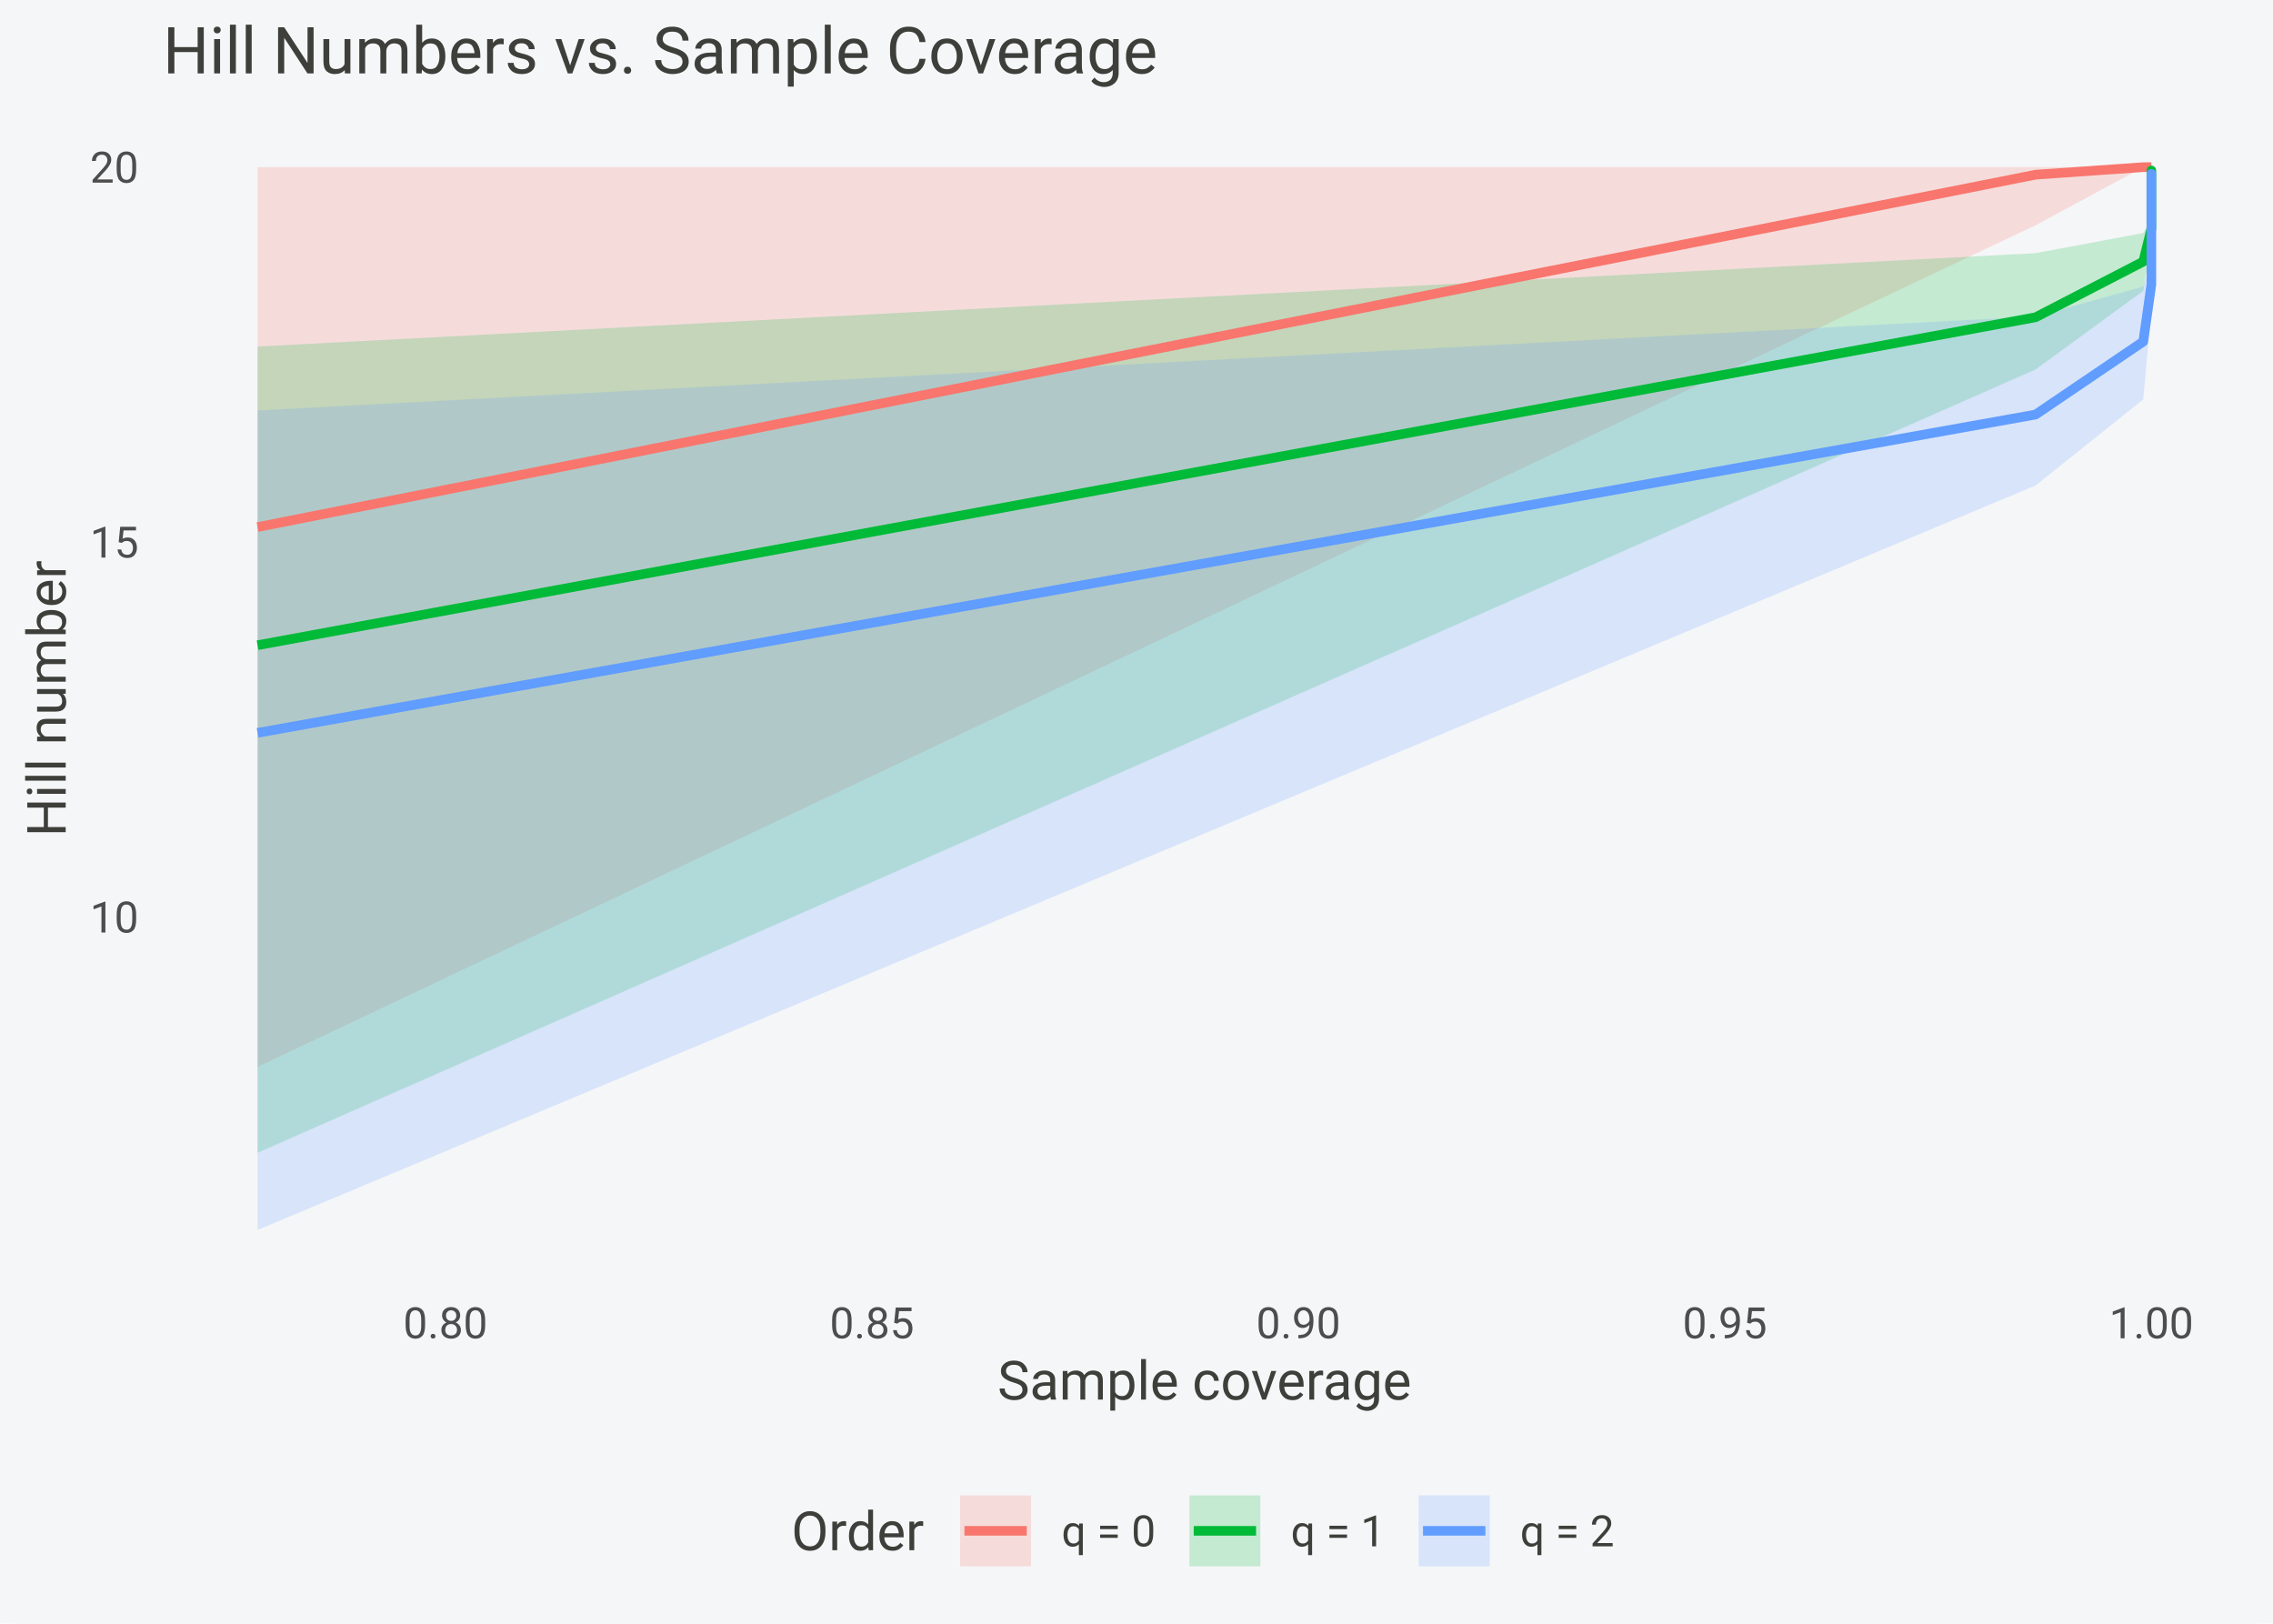
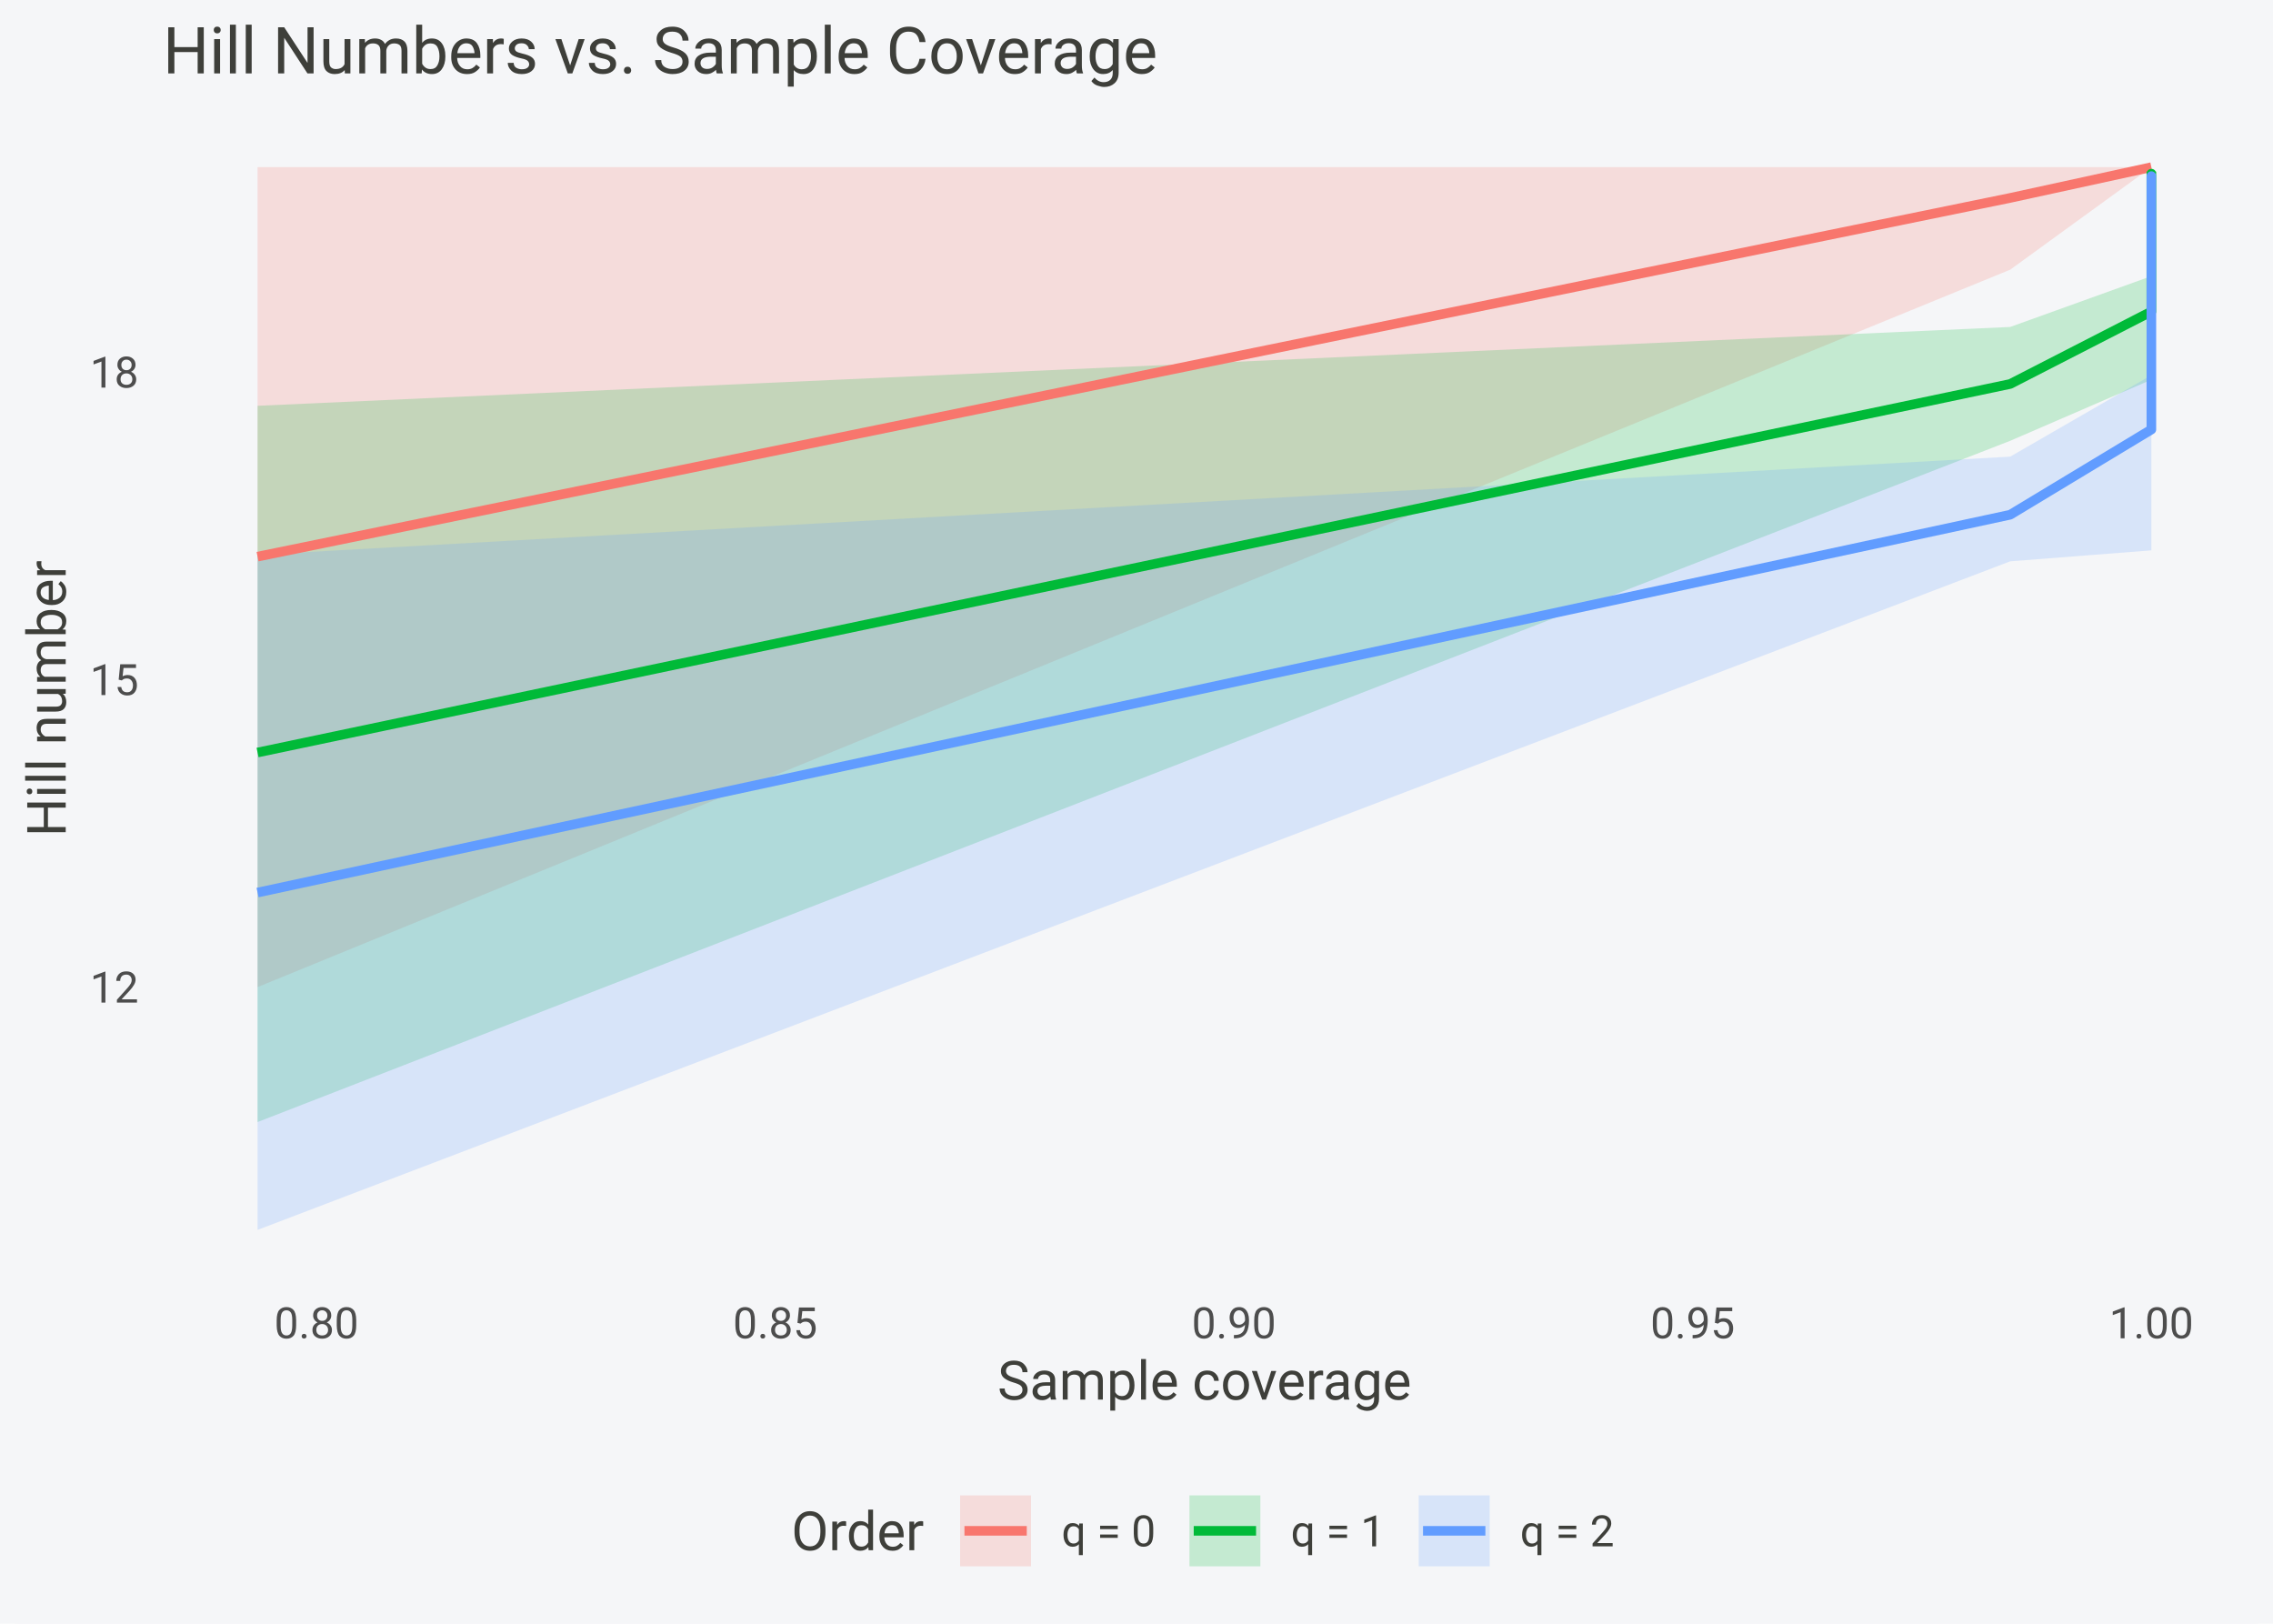
<svg xmlns="http://www.w3.org/2000/svg" width="504.00pt" height="360.00pt" viewBox="0 0 504.00 360.00">
  <g class="svglite">
    <defs>
      <style type="text/css">
    /* theme-aware-processed */
    .svglite line, .svglite polyline, .svglite polygon, .svglite path, .svglite circle {
      fill: none;
      stroke: #3E3F3A;
      stroke-linecap: round;
      stroke-linejoin: round;
      stroke-miterlimit: 10.00;
    }
    .svglite &gt; g &gt; rect {
      fill: none;
      stroke: #3E3F3A;
      stroke-linecap: round;
      stroke-linejoin: round;
      stroke-miterlimit: 10.00;
    }
    .svglite text {
      white-space: pre;
      fill: #3E3F3A;
    }
    .svglite g.glyphgroup path {
      fill: inherit;
      stroke: none;
    }
  </style>
    </defs>
    <rect width="100%" height="100%" style="stroke: none; fill: #F5F6F8;" />
    <defs>
      <clipPath id="cpMC4wMHw1MDQuMDB8MC4wMHwzNjAuMDA=">
        <rect x="0.00" y="0.00" width="504.00" height="360.00" />
      </clipPath>
    </defs>
    <g clip-path="url(#cpMC4wMHw1MDQuMDB8MC4wMHwzNjAuMDA=)">
      <rect rx="4" x="0.00" y="0.00" width="504.00" height="360.00" style="stroke-width: 1.16; stroke: none; fill: #F5F6F8;" />
    </g>
    <defs>
      <clipPath id="cpMzYuMTJ8NDk4LjAyfDI1LjI4fDI4NC40Ng==">
        <rect x="36.12" y="25.28" width="461.90" height="259.18" />
      </clipPath>
    </defs>
    <g clip-path="url(#cpMzYuMTJ8NDk4LjAyfDI1LjI4fDI4NC40Ng==)">
-       <polygon points="57.11,37.06 451.36,37.06 475.23,37.06 477.03,37.06 477.03,37.06 477.03,37.06 477.03,37.06 477.03,37.06 477.03,37.06 477.03,37.06 477.03,37.06 477.03,37.06 477.03,37.06 477.03,37.06 477.03,37.06 477.03,37.06 477.03,37.06 477.03,37.06 477.03,37.06 477.03,37.06 477.03,37.06 477.03,37.06 477.03,37.06 477.03,37.06 477.03,37.06 477.03,37.06 477.03,37.06 477.03,37.06 477.03,37.06 477.03,37.06 477.03,37.06 477.03,37.06 477.03,37.06 477.03,37.06 477.03,37.06 477.03,37.06 477.03,37.06 477.03,37.06 477.03,37.06 477.03,37.06 477.03,37.06 477.03,37.06 477.03,37.06 477.03,37.06 477.03,37.06 477.03,37.06 477.03,37.06 477.03,37.06 477.03,37.06 477.03,37.06 477.03,37.06 477.03,37.06 477.03,37.06 477.03,37.06 477.03,37.06 477.03,37.06 477.03,37.06 477.03,37.06 477.03,37.06 477.03,37.06 477.03,37.06 477.03,37.06 477.03,37.06 477.03,37.06 477.03,37.06 477.03,37.06 477.03,37.06 477.03,37.06 477.03,37.06 477.03,37.06 477.03,37.06 477.03,37.06 477.03,37.06 477.03,37.06 477.03,37.06 477.03,37.06 477.03,37.06 477.03,37.06 477.03,37.06 477.03,37.06 477.03,37.06 477.03,37.06 477.03,37.06 477.03,37.06 477.03,37.06 477.03,37.06 477.03,37.06 477.03,37.06 477.03,37.06 477.03,37.06 477.03,37.06 477.03,37.06 477.03,37.06 477.03,37.06 477.03,37.06 477.03,37.06 477.03,37.06 477.03,37.06 477.03,37.06 477.03,37.06 477.03,37.06 477.03,37.06 477.03,37.06 477.03,37.06 477.03,37.06 477.03,37.06 477.03,37.06 477.03,37.06 477.03,37.06 477.03,37.06 477.03,37.06 477.03,37.06 477.03,37.06 477.03,37.06 477.03,37.06 477.03,37.06 477.03,37.06 475.23,37.06 451.36,49.95 57.11,236.56 " style="stroke-width: 0.00; stroke: none; stroke-linecap: butt; fill: #F8766D; fill-opacity: 0.20;" />
-       <polyline points="57.11,37.06 451.36,37.06 475.23,37.06 477.03,37.06 477.03,37.06 477.03,37.06 477.03,37.06 477.03,37.06 477.03,37.06 477.03,37.06 477.03,37.06 477.03,37.06 477.03,37.06 477.03,37.06 477.03,37.06 477.03,37.06 477.03,37.06 477.03,37.06 477.03,37.06 477.03,37.06 477.03,37.06 477.03,37.06 477.03,37.06 477.03,37.06 477.03,37.06 477.03,37.06 477.03,37.06 477.03,37.06 477.03,37.06 477.03,37.06 477.03,37.06 477.03,37.06 477.03,37.06 477.03,37.06 477.03,37.06 477.03,37.06 477.03,37.06 477.03,37.06 477.03,37.06 477.03,37.06 477.03,37.06 477.03,37.06 477.03,37.06 477.03,37.06 477.03,37.06 477.03,37.06 477.03,37.06 477.03,37.06 477.03,37.06 477.03,37.06 477.03,37.06 477.03,37.06 477.03,37.06 477.03,37.06 477.03,37.06 477.03,37.06 477.03,37.06 477.03,37.06 477.03,37.06 477.03,37.06 " style="stroke-width: 1.16; stroke: none; stroke-linecap: butt;" />
-       <polyline points="477.03,37.06 477.03,37.06 477.03,37.06 477.03,37.06 477.03,37.06 477.03,37.06 477.03,37.06 477.03,37.06 477.03,37.06 477.03,37.06 477.03,37.06 477.03,37.06 477.03,37.06 477.03,37.06 477.03,37.06 477.03,37.06 477.03,37.06 477.03,37.06 477.03,37.06 477.03,37.06 477.03,37.06 477.03,37.06 477.03,37.06 477.03,37.06 477.03,37.06 477.03,37.06 477.03,37.06 477.03,37.06 477.03,37.06 477.03,37.06 477.03,37.06 477.03,37.06 477.03,37.06 477.03,37.06 477.03,37.06 477.03,37.06 477.03,37.06 477.03,37.06 477.03,37.06 477.03,37.06 477.03,37.06 477.03,37.06 477.03,37.06 477.03,37.06 477.03,37.06 477.03,37.06 477.03,37.06 477.03,37.06 477.03,37.06 477.03,37.06 477.03,37.06 477.03,37.06 477.03,37.06 477.03,37.06 477.03,37.06 477.03,37.06 477.03,37.06 475.23,37.06 451.36,49.95 57.11,236.56 " style="stroke-width: 1.16; stroke: none; stroke-linecap: butt;" />
-       <polygon points="57.11,76.83 451.36,56.13 475.23,51.67 477.03,48.45 477.03,44.56 477.03,42.26 477.03,42.33 477.03,41.98 477.03,41.31 477.03,40.43 477.03,40.90 477.03,41.03 477.03,40.52 477.03,40.48 477.03,39.71 477.03,39.12 477.03,39.27 477.03,39.38 477.03,38.92 477.03,38.86 477.03,38.54 477.03,38.61 477.03,38.36 477.03,38.36 477.03,38.29 477.03,38.31 477.03,38.26 477.03,38.13 477.03,38.28 477.03,38.22 477.03,38.15 477.03,38.24 477.03,38.02 477.03,37.97 477.03,37.96 477.03,37.98 477.03,37.96 477.03,38.07 477.03,38.08 477.03,38.06 477.03,38.11 477.03,38.19 477.03,38.18 477.03,38.19 477.03,38.00 477.03,38.11 477.03,37.96 477.03,37.95 477.03,37.80 477.03,37.78 477.03,37.75 477.03,37.71 477.03,37.64 477.03,37.71 477.03,37.68 477.03,37.69 477.03,37.66 477.03,37.65 477.03,37.72 477.03,37.79 477.03,37.79 477.03,37.91 477.03,37.95 477.03,38.01 477.03,38.01 477.03,38.17 477.03,38.21 477.03,38.28 477.03,38.28 477.03,38.36 477.03,38.41 477.03,38.46 477.03,38.57 477.03,38.65 477.03,38.59 477.03,38.71 477.03,38.72 477.03,38.61 477.03,38.68 477.03,38.70 477.03,38.71 477.03,38.81 477.03,38.91 477.03,38.91 477.03,39.03 477.03,39.26 477.03,39.30 477.03,39.22 477.03,39.54 477.03,39.83 477.03,40.00 477.03,39.96 477.03,40.07 477.03,40.27 477.03,40.33 477.03,40.16 477.03,40.21 477.03,40.33 477.03,40.47 477.03,40.71 477.03,40.76 477.03,40.97 477.03,41.02 477.03,41.12 477.03,41.39 477.03,41.51 477.03,42.48 477.03,42.22 477.03,42.47 477.03,43.52 477.03,43.17 477.03,43.94 477.03,45.86 477.03,47.26 477.03,47.16 477.03,48.81 477.03,53.62 475.23,64.49 451.36,81.91 57.11,255.58 " style="stroke-width: 0.00; stroke: none; stroke-linecap: butt; fill: #00BA38; fill-opacity: 0.20;" />
-       <polyline points="57.11,76.83 451.36,56.13 475.23,51.67 477.03,48.45 477.03,44.56 477.03,42.26 477.03,42.33 477.03,41.98 477.03,41.31 477.03,40.43 477.03,40.90 477.03,41.03 477.03,40.52 477.03,40.48 477.03,39.71 477.03,39.12 477.03,39.27 477.03,39.38 477.03,38.92 477.03,38.86 477.03,38.54 477.03,38.61 477.03,38.36 477.03,38.36 477.03,38.29 477.03,38.31 477.03,38.26 477.03,38.13 477.03,38.28 477.03,38.22 477.03,38.15 477.03,38.24 477.03,38.02 477.03,37.97 477.03,37.96 477.03,37.98 477.03,37.96 477.03,38.07 477.03,38.08 477.03,38.06 477.03,38.11 477.03,38.19 477.03,38.18 477.03,38.19 477.03,38.00 477.03,38.11 477.03,37.96 477.03,37.95 477.03,37.80 477.03,37.78 477.03,37.75 477.03,37.71 477.03,37.64 477.03,37.71 477.03,37.68 477.03,37.69 477.03,37.66 477.03,37.65 477.03,37.72 477.03,37.79 " style="stroke-width: 1.16; stroke: none; stroke-linecap: butt;" />
-       <polyline points="477.03,37.79 477.03,37.91 477.03,37.95 477.03,38.01 477.03,38.01 477.03,38.17 477.03,38.21 477.03,38.28 477.03,38.28 477.03,38.36 477.03,38.41 477.03,38.46 477.03,38.57 477.03,38.65 477.03,38.59 477.03,38.71 477.03,38.72 477.03,38.61 477.03,38.68 477.03,38.70 477.03,38.71 477.03,38.81 477.03,38.91 477.03,38.91 477.03,39.03 477.03,39.26 477.03,39.30 477.03,39.22 477.03,39.54 477.03,39.83 477.03,40.00 477.03,39.96 477.03,40.07 477.03,40.27 477.03,40.33 477.03,40.16 477.03,40.21 477.03,40.33 477.03,40.47 477.03,40.71 477.03,40.76 477.03,40.97 477.03,41.02 477.03,41.12 477.03,41.39 477.03,41.51 477.03,42.48 477.03,42.22 477.03,42.47 477.03,43.52 477.03,43.17 477.03,43.94 477.03,45.86 477.03,47.26 477.03,47.16 477.03,48.81 477.03,53.62 475.23,64.49 451.36,81.91 57.11,255.58 " style="stroke-width: 1.16; stroke: none; stroke-linecap: butt;" />
-       <polygon points="57.11,91.00 451.36,70.15 475.23,63.54 477.03,58.03 477.03,51.59 477.03,47.12 477.03,47.42 477.03,46.71 477.03,45.44 477.03,43.73 477.03,44.61 477.03,44.87 477.03,44.06 477.03,43.99 477.03,42.37 477.03,41.08 477.03,41.39 477.03,41.77 477.03,40.80 477.03,40.64 477.03,40.02 477.03,40.12 477.03,39.69 477.03,39.67 477.03,39.55 477.03,39.59 477.03,39.53 477.03,39.26 477.03,39.54 477.03,39.43 477.03,39.26 477.03,39.45 477.03,39.01 477.03,38.91 477.03,38.87 477.03,38.91 477.03,38.88 477.03,39.12 477.03,39.13 477.03,39.09 477.03,39.19 477.03,39.37 477.03,39.35 477.03,39.34 477.03,38.97 477.03,39.16 477.03,38.87 477.03,38.83 477.03,38.53 477.03,38.49 477.03,38.43 477.03,38.36 477.03,38.20 477.03,38.34 477.03,38.29 477.03,38.31 477.03,38.25 477.03,38.24 477.03,38.39 477.03,38.52 477.03,38.52 477.03,38.76 477.03,38.85 477.03,38.97 477.03,38.99 477.03,39.31 477.03,39.39 477.03,39.55 477.03,39.54 477.03,39.71 477.03,39.82 477.03,39.90 477.03,40.12 477.03,40.31 477.03,40.17 477.03,40.42 477.03,40.45 477.03,40.18 477.03,40.34 477.03,40.37 477.03,40.41 477.03,40.61 477.03,40.78 477.03,40.79 477.03,41.05 477.03,41.50 477.03,41.60 477.03,41.43 477.03,42.08 477.03,42.65 477.03,42.96 477.03,42.87 477.03,43.08 477.03,43.45 477.03,43.53 477.03,43.21 477.03,43.33 477.03,43.53 477.03,43.81 477.03,44.28 477.03,44.41 477.03,44.81 477.03,44.93 477.03,45.13 477.03,45.62 477.03,45.86 477.03,47.75 477.03,47.17 477.03,47.66 477.03,49.83 477.03,49.26 477.03,50.43 477.03,53.79 477.03,56.67 477.03,56.66 477.03,59.42 477.03,68.55 475.23,88.54 451.36,107.63 57.11,272.68 " style="stroke-width: 0.00; stroke: none; stroke-linecap: butt; fill: #619CFF; fill-opacity: 0.20;" />
-       <polyline points="57.11,91.00 451.36,70.15 475.23,63.54 477.03,58.03 477.03,51.59 477.03,47.12 477.03,47.42 477.03,46.71 477.03,45.44 477.03,43.73 477.03,44.61 477.03,44.87 477.03,44.06 477.03,43.99 477.03,42.37 477.03,41.08 477.03,41.39 477.03,41.77 477.03,40.80 477.03,40.64 477.03,40.02 477.03,40.12 477.03,39.69 477.03,39.67 477.03,39.55 477.03,39.59 477.03,39.53 477.03,39.26 477.03,39.54 477.03,39.43 477.03,39.26 477.03,39.45 477.03,39.01 477.03,38.91 477.03,38.87 477.03,38.91 477.03,38.88 477.03,39.12 477.03,39.13 477.03,39.09 477.03,39.19 477.03,39.37 477.03,39.35 477.03,39.34 477.03,38.97 477.03,39.16 477.03,38.87 477.03,38.83 477.03,38.53 477.03,38.49 477.03,38.43 477.03,38.36 477.03,38.20 477.03,38.34 477.03,38.29 477.03,38.31 477.03,38.25 477.03,38.24 477.03,38.39 477.03,38.52 " style="stroke-width: 1.16; stroke: none; stroke-linecap: butt;" />
-       <polyline points="477.03,38.52 477.03,38.76 477.03,38.85 477.03,38.97 477.03,38.99 477.03,39.31 477.03,39.39 477.03,39.55 477.03,39.54 477.03,39.71 477.03,39.82 477.03,39.90 477.03,40.12 477.03,40.31 477.03,40.17 477.03,40.42 477.03,40.45 477.03,40.18 477.03,40.34 477.03,40.37 477.03,40.41 477.03,40.61 477.03,40.78 477.03,40.79 477.03,41.05 477.03,41.50 477.03,41.60 477.03,41.43 477.03,42.08 477.03,42.65 477.03,42.96 477.03,42.87 477.03,43.08 477.03,43.45 477.03,43.53 477.03,43.21 477.03,43.33 477.03,43.53 477.03,43.81 477.03,44.28 477.03,44.41 477.03,44.81 477.03,44.93 477.03,45.13 477.03,45.62 477.03,45.86 477.03,47.75 477.03,47.17 477.03,47.66 477.03,49.83 477.03,49.26 477.03,50.43 477.03,53.79 477.03,56.67 477.03,56.66 477.03,59.42 477.03,68.55 475.23,88.54 451.36,107.63 57.11,272.68 " style="stroke-width: 1.16; stroke: none; stroke-linecap: butt;" />
-       <polyline points="57.11,116.86 451.36,38.73 475.23,37.06 477.03,37.06 477.03,37.06 477.03,37.06 477.03,37.06 477.03,37.06 477.03,37.06 477.03,37.06 477.03,37.06 477.03,37.06 477.03,37.06 477.03,37.06 477.03,37.06 477.03,37.06 477.03,37.06 477.03,37.06 477.03,37.06 477.03,37.06 477.03,37.06 477.03,37.06 477.03,37.06 477.03,37.06 477.03,37.06 477.03,37.06 477.03,37.06 477.03,37.06 477.03,37.06 477.03,37.06 477.03,37.06 477.03,37.06 477.03,37.06 477.03,37.06 477.03,37.06 477.03,37.06 477.03,37.06 477.03,37.06 477.03,37.06 477.03,37.06 477.03,37.06 477.03,37.06 477.03,37.06 477.03,37.06 477.03,37.06 477.03,37.06 477.03,37.06 477.03,37.06 477.03,37.06 477.03,37.06 477.03,37.06 477.03,37.06 477.03,37.06 477.03,37.06 477.03,37.06 477.03,37.06 477.03,37.06 477.03,37.06 477.03,37.06 477.03,37.06 " style="stroke-width: 2.13; stroke: #F8766D; stroke-linecap: butt;" />
-       <polyline points="57.11,143.05 451.36,70.34 475.23,58.00 477.03,50.74 477.03,46.70 477.03,44.43 477.03,44.16 477.03,43.63 477.03,42.82 477.03,41.90 477.03,42.01 477.03,41.75 477.03,41.30 477.03,41.15 477.03,40.70 477.03,40.54 477.03,40.14 477.03,40.06 477.03,39.71 477.03,39.55 477.03,39.50 477.03,39.53 477.03,39.43 477.03,39.27 477.03,39.11 477.03,39.07 477.03,39.02 477.03,38.96 477.03,38.88 477.03,38.73 477.03,38.66 477.03,38.66 477.03,38.55 477.03,38.57 477.03,38.52 477.03,38.45 477.03,38.41 477.03,38.39 477.03,38.38 477.03,38.36 477.03,38.34 477.03,38.35 477.03,38.32 477.03,38.33 477.03,38.27 477.03,38.29 477.03,38.22 477.03,38.15 477.03,38.07 477.03,37.99 477.03,37.99 477.03,37.93 477.03,37.83 477.03,37.87 477.03,37.83 477.03,37.83 477.03,37.79 477.03,37.80 477.03,37.79 477.03,37.79 " style="stroke-width: 2.13; stroke: #00BA38; stroke-linecap: butt;" />
-       <polyline points="57.11,162.48 451.36,91.91 475.23,75.73 477.03,63.10 477.03,55.98 477.03,51.40 477.03,50.94 477.03,49.90 477.03,48.37 477.03,46.64 477.03,46.89 477.03,46.34 477.03,45.47 477.03,45.16 477.03,44.29 477.03,43.98 477.03,43.20 477.03,43.05 477.03,42.37 477.03,42.04 477.03,41.96 477.03,42.02 477.03,41.81 477.03,41.50 477.03,41.17 477.03,41.09 477.03,41.01 477.03,40.88 477.03,40.72 477.03,40.42 477.03,40.29 477.03,40.30 477.03,40.07 477.03,40.13 477.03,40.02 477.03,39.87 477.03,39.78 477.03,39.76 477.03,39.74 477.03,39.70 477.03,39.66 477.03,39.68 477.03,39.62 477.03,39.64 477.03,39.51 477.03,39.55 477.03,39.40 477.03,39.27 477.03,39.09 477.03,38.94 477.03,38.93 477.03,38.81 477.03,38.61 477.03,38.69 477.03,38.61 477.03,38.60 477.03,38.54 477.03,38.55 477.03,38.54 477.03,38.52 " style="stroke-width: 2.13; stroke: #619CFF; stroke-linecap: butt;" />
+       <polygon points="57.11,37.06 445.73,37.06 477.03,37.06 477.03,37.06 477.03,37.06 477.03,37.06 477.03,37.06 477.03,37.06 477.03,37.06 477.03,37.06 477.03,37.06 477.03,37.06 477.03,37.06 477.03,37.06 477.03,37.06 477.03,37.06 477.03,37.06 477.03,37.06 477.03,37.06 477.03,37.06 477.03,37.06 477.03,37.06 477.03,37.06 477.03,37.06 477.03,37.06 477.03,37.06 477.03,37.06 477.03,37.06 477.03,37.06 477.03,37.06 477.03,37.06 477.03,37.06 477.03,37.06 477.03,37.06 477.03,37.06 477.03,37.06 477.03,37.06 477.03,37.06 477.03,37.06 477.03,37.06 477.03,37.06 477.03,37.06 477.03,37.06 477.03,37.06 477.03,37.06 477.03,37.06 477.03,37.06 477.03,37.06 477.03,37.06 477.03,37.06 477.03,37.06 477.03,37.06 477.03,37.06 477.03,37.06 477.03,37.06 477.03,37.06 477.03,37.06 477.03,37.06 477.03,37.06 477.03,37.06 477.03,37.06 477.03,37.06 477.03,37.06 477.03,37.06 477.03,37.06 477.03,37.06 477.03,37.06 477.03,37.06 477.03,37.06 477.03,37.06 477.03,37.06 477.03,37.06 477.03,37.06 477.03,37.06 477.03,37.06 477.03,37.06 477.03,37.06 477.03,37.06 477.03,37.06 477.03,37.06 477.03,37.06 477.03,37.06 477.03,37.06 477.03,37.06 477.03,37.06 477.03,37.06 477.03,37.06 477.03,37.06 477.03,37.06 477.03,37.06 477.03,37.06 477.03,37.06 477.03,37.06 477.03,37.06 477.03,37.06 477.03,37.06 477.03,37.06 477.03,37.06 477.03,37.06 477.03,37.06 477.03,37.06 477.03,37.06 477.03,37.06 477.03,37.06 477.03,37.06 477.03,37.06 477.03,37.06 477.03,37.06 477.03,37.06 477.03,37.06 477.03,37.06 477.03,37.06 477.03,37.06 477.03,37.06 477.03,37.06 477.03,37.06 477.03,37.06 477.03,37.06 445.73,59.79 57.11,218.85 " style="stroke-width: 0.00; stroke: none; stroke-linecap: butt; fill: #F8766D; fill-opacity: 0.20;" />
+       <polyline points="57.11,37.06 445.73,37.06 477.03,37.06 477.03,37.06 477.03,37.06 477.03,37.06 477.03,37.06 477.03,37.06 477.03,37.06 477.03,37.06 477.03,37.06 477.03,37.06 477.03,37.06 477.03,37.06 477.03,37.06 477.03,37.06 477.03,37.06 477.03,37.06 477.03,37.06 477.03,37.06 477.03,37.06 477.03,37.06 477.03,37.06 477.03,37.06 477.03,37.06 477.03,37.06 477.03,37.06 477.03,37.06 477.03,37.06 477.03,37.06 477.03,37.06 477.03,37.06 477.03,37.06 477.03,37.06 477.03,37.06 477.03,37.06 477.03,37.06 477.03,37.06 477.03,37.06 477.03,37.06 477.03,37.06 477.03,37.06 477.03,37.06 477.03,37.06 477.03,37.06 477.03,37.06 477.03,37.06 477.03,37.06 477.03,37.06 477.03,37.06 477.03,37.06 477.03,37.06 477.03,37.06 477.03,37.06 477.03,37.06 477.03,37.06 477.03,37.06 477.03,37.06 477.03,37.06 477.03,37.06 " style="stroke-width: 1.16; stroke: none; stroke-linecap: butt;" />
+       <polyline points="477.03,37.06 477.03,37.06 477.03,37.06 477.03,37.06 477.03,37.06 477.03,37.06 477.03,37.06 477.03,37.06 477.03,37.06 477.03,37.06 477.03,37.06 477.03,37.06 477.03,37.06 477.03,37.06 477.03,37.06 477.03,37.06 477.03,37.06 477.03,37.06 477.03,37.06 477.03,37.06 477.03,37.06 477.03,37.06 477.03,37.06 477.03,37.06 477.03,37.06 477.03,37.06 477.03,37.06 477.03,37.06 477.03,37.06 477.03,37.06 477.03,37.06 477.03,37.06 477.03,37.06 477.03,37.06 477.03,37.06 477.03,37.06 477.03,37.06 477.03,37.06 477.03,37.06 477.03,37.06 477.03,37.06 477.03,37.06 477.03,37.06 477.03,37.06 477.03,37.06 477.03,37.06 477.03,37.06 477.03,37.06 477.03,37.06 477.03,37.06 477.03,37.06 477.03,37.06 477.03,37.06 477.03,37.06 477.03,37.06 477.03,37.06 477.03,37.06 477.03,37.06 445.73,59.79 57.11,218.85 " style="stroke-width: 1.16; stroke: none; stroke-linecap: butt;" />
+       <polygon points="57.11,89.97 445.73,72.49 477.03,61.22 477.03,53.25 477.03,49.75 477.03,49.29 477.03,46.30 477.03,44.25 477.03,42.91 477.03,42.49 477.03,42.44 477.03,42.12 477.03,42.34 477.03,41.95 477.03,41.52 477.03,41.14 477.03,41.05 477.03,40.07 477.03,40.18 477.03,39.40 477.03,38.99 477.03,39.05 477.03,39.27 477.03,38.89 477.03,38.85 477.03,38.54 477.03,38.58 477.03,38.36 477.03,38.22 477.03,38.27 477.03,38.24 477.03,38.35 477.03,38.54 477.03,38.38 477.03,38.35 477.03,38.31 477.03,38.29 477.03,38.27 477.03,38.23 477.03,38.24 477.03,38.27 477.03,38.43 477.03,38.44 477.03,38.43 477.03,38.35 477.03,38.49 477.03,38.30 477.03,38.27 477.03,38.07 477.03,38.04 477.03,38.00 477.03,37.95 477.03,37.85 477.03,37.94 477.03,37.88 477.03,37.91 477.03,37.87 477.03,37.87 477.03,37.97 477.03,38.05 477.03,38.05 477.03,38.14 477.03,38.19 477.03,38.35 477.03,38.42 477.03,38.45 477.03,38.54 477.03,38.73 477.03,38.66 477.03,38.68 477.03,38.96 477.03,38.74 477.03,38.83 477.03,38.88 477.03,39.05 477.03,39.12 477.03,39.03 477.03,39.19 477.03,39.30 477.03,39.32 477.03,39.55 477.03,39.90 477.03,39.94 477.03,39.76 477.03,39.52 477.03,40.00 477.03,40.38 477.03,40.63 477.03,40.42 477.03,40.50 477.03,40.65 477.03,40.77 477.03,40.51 477.03,40.40 477.03,40.38 477.03,40.84 477.03,41.27 477.03,41.29 477.03,41.58 477.03,41.58 477.03,41.58 477.03,41.81 477.03,42.08 477.03,43.05 477.03,42.96 477.03,43.04 477.03,43.91 477.03,44.45 477.03,45.38 477.03,45.85 477.03,47.35 477.03,50.34 477.03,54.22 477.03,61.05 477.03,63.40 477.03,63.54 477.03,80.93 477.03,84.19 445.73,97.73 57.11,248.77 " style="stroke-width: 0.00; stroke: none; stroke-linecap: butt; fill: #00BA38; fill-opacity: 0.20;" />
+       <polyline points="57.11,89.97 445.73,72.49 477.03,61.22 477.03,53.25 477.03,49.75 477.03,49.29 477.03,46.30 477.03,44.25 477.03,42.91 477.03,42.49 477.03,42.44 477.03,42.12 477.03,42.34 477.03,41.95 477.03,41.52 477.03,41.14 477.03,41.05 477.03,40.07 477.03,40.18 477.03,39.40 477.03,38.99 477.03,39.05 477.03,39.27 477.03,38.89 477.03,38.85 477.03,38.54 477.03,38.58 477.03,38.36 477.03,38.22 477.03,38.27 477.03,38.24 477.03,38.35 477.03,38.54 477.03,38.38 477.03,38.35 477.03,38.31 477.03,38.29 477.03,38.27 477.03,38.23 477.03,38.24 477.03,38.27 477.03,38.43 477.03,38.44 477.03,38.43 477.03,38.35 477.03,38.49 477.03,38.30 477.03,38.27 477.03,38.07 477.03,38.04 477.03,38.00 477.03,37.95 477.03,37.85 477.03,37.94 477.03,37.88 477.03,37.91 477.03,37.87 477.03,37.87 477.03,37.97 477.03,38.05 " style="stroke-width: 1.16; stroke: none; stroke-linecap: butt;" />
+       <polyline points="477.03,38.05 477.03,38.14 477.03,38.19 477.03,38.35 477.03,38.42 477.03,38.45 477.03,38.54 477.03,38.73 477.03,38.66 477.03,38.68 477.03,38.96 477.03,38.74 477.03,38.83 477.03,38.88 477.03,39.05 477.03,39.12 477.03,39.03 477.03,39.19 477.03,39.30 477.03,39.32 477.03,39.55 477.03,39.90 477.03,39.94 477.03,39.76 477.03,39.52 477.03,40.00 477.03,40.38 477.03,40.63 477.03,40.42 477.03,40.50 477.03,40.65 477.03,40.77 477.03,40.51 477.03,40.40 477.03,40.38 477.03,40.84 477.03,41.27 477.03,41.29 477.03,41.58 477.03,41.58 477.03,41.58 477.03,41.81 477.03,42.08 477.03,43.05 477.03,42.96 477.03,43.04 477.03,43.91 477.03,44.45 477.03,45.38 477.03,45.85 477.03,47.35 477.03,50.34 477.03,54.22 477.03,61.05 477.03,63.40 477.03,63.54 477.03,80.93 477.03,84.19 445.73,97.73 57.11,248.77 " style="stroke-width: 1.16; stroke: none; stroke-linecap: butt;" />
+       <polygon points="57.11,123.01 445.73,101.24 477.03,83.18 477.03,67.98 477.03,61.91 477.03,59.96 477.03,54.76 477.03,51.15 477.03,48.62 477.03,47.70 477.03,47.79 477.03,47.08 477.03,47.43 477.03,46.88 477.03,45.66 477.03,44.99 477.03,44.95 477.03,43.10 477.03,43.30 477.03,41.61 477.03,40.86 477.03,40.99 477.03,41.48 477.03,40.76 477.03,40.66 477.03,40.05 477.03,40.10 477.03,39.68 477.03,39.41 477.03,39.51 477.03,39.45 477.03,39.69 477.03,40.09 477.03,39.75 477.03,39.67 477.03,39.59 477.03,39.53 477.03,39.51 477.03,39.43 477.03,39.44 477.03,39.51 477.03,39.85 477.03,39.86 477.03,39.82 477.03,39.67 477.03,39.93 477.03,39.54 477.03,39.48 477.03,39.06 477.03,39.01 477.03,38.94 477.03,38.84 477.03,38.62 477.03,38.81 477.03,38.70 477.03,38.76 477.03,38.68 477.03,38.68 477.03,38.88 477.03,39.05 477.03,39.05 477.03,39.24 477.03,39.34 477.03,39.67 477.03,39.80 477.03,39.88 477.03,40.07 477.03,40.45 477.03,40.31 477.03,40.36 477.03,40.94 477.03,40.45 477.03,40.65 477.03,40.73 477.03,41.08 477.03,41.22 477.03,41.04 477.03,41.38 477.03,41.61 477.03,41.67 477.03,42.14 477.03,42.82 477.03,42.89 477.03,42.50 477.03,42.02 477.03,42.98 477.03,43.74 477.03,44.23 477.03,43.80 477.03,43.94 477.03,44.22 477.03,44.42 477.03,43.91 477.03,43.68 477.03,43.61 477.03,44.52 477.03,45.37 477.03,45.45 477.03,45.97 477.03,46.00 477.03,46.04 477.03,46.49 477.03,47.04 477.03,49.04 477.03,48.92 477.03,49.07 477.03,50.62 477.03,51.86 477.03,53.57 477.03,54.70 477.03,56.87 477.03,62.92 477.03,69.35 477.03,80.70 477.03,84.26 477.03,86.86 477.03,116.35 477.03,122.02 445.73,124.45 57.11,272.68 " style="stroke-width: 0.00; stroke: none; stroke-linecap: butt; fill: #619CFF; fill-opacity: 0.20;" />
+       <polyline points="57.11,123.01 445.73,101.24 477.03,83.18 477.03,67.98 477.03,61.91 477.03,59.96 477.03,54.76 477.03,51.15 477.03,48.62 477.03,47.70 477.03,47.79 477.03,47.08 477.03,47.43 477.03,46.88 477.03,45.66 477.03,44.99 477.03,44.95 477.03,43.10 477.03,43.30 477.03,41.61 477.03,40.86 477.03,40.99 477.03,41.48 477.03,40.76 477.03,40.66 477.03,40.05 477.03,40.10 477.03,39.68 477.03,39.41 477.03,39.51 477.03,39.45 477.03,39.69 477.03,40.09 477.03,39.75 477.03,39.67 477.03,39.59 477.03,39.53 477.03,39.51 477.03,39.43 477.03,39.44 477.03,39.51 477.03,39.85 477.03,39.86 477.03,39.82 477.03,39.67 477.03,39.93 477.03,39.54 477.03,39.48 477.03,39.06 477.03,39.01 477.03,38.94 477.03,38.84 477.03,38.62 477.03,38.81 477.03,38.70 477.03,38.76 477.03,38.68 477.03,38.68 477.03,38.88 477.03,39.05 " style="stroke-width: 1.16; stroke: none; stroke-linecap: butt;" />
+       <polyline points="477.03,39.05 477.03,39.24 477.03,39.34 477.03,39.67 477.03,39.80 477.03,39.88 477.03,40.07 477.03,40.45 477.03,40.31 477.03,40.36 477.03,40.94 477.03,40.45 477.03,40.65 477.03,40.73 477.03,41.08 477.03,41.22 477.03,41.04 477.03,41.38 477.03,41.61 477.03,41.67 477.03,42.14 477.03,42.82 477.03,42.89 477.03,42.50 477.03,42.02 477.03,42.98 477.03,43.74 477.03,44.23 477.03,43.80 477.03,43.94 477.03,44.22 477.03,44.42 477.03,43.91 477.03,43.68 477.03,43.61 477.03,44.52 477.03,45.37 477.03,45.45 477.03,45.97 477.03,46.00 477.03,46.04 477.03,46.49 477.03,47.04 477.03,49.04 477.03,48.92 477.03,49.07 477.03,50.62 477.03,51.86 477.03,53.57 477.03,54.70 477.03,56.87 477.03,62.92 477.03,69.35 477.03,80.70 477.03,84.26 477.03,86.86 477.03,116.35 477.03,122.02 445.73,124.45 57.11,272.68 " style="stroke-width: 1.16; stroke: none; stroke-linecap: butt;" />
+       <polyline points="57.11,123.41 445.73,43.88 477.03,37.06 477.03,37.06 477.03,37.06 477.03,37.06 477.03,37.06 477.03,37.06 477.03,37.06 477.03,37.06 477.03,37.06 477.03,37.06 477.03,37.06 477.03,37.06 477.03,37.06 477.03,37.06 477.03,37.06 477.03,37.06 477.03,37.06 477.03,37.06 477.03,37.06 477.03,37.06 477.03,37.06 477.03,37.06 477.03,37.06 477.03,37.06 477.03,37.06 477.03,37.06 477.03,37.06 477.03,37.06 477.03,37.06 477.03,37.06 477.03,37.06 477.03,37.06 477.03,37.06 477.03,37.06 477.03,37.06 477.03,37.06 477.03,37.06 477.03,37.06 477.03,37.06 477.03,37.06 477.03,37.06 477.03,37.06 477.03,37.06 477.03,37.06 477.03,37.06 477.03,37.06 477.03,37.06 477.03,37.06 477.03,37.06 477.03,37.06 477.03,37.06 477.03,37.06 477.03,37.06 477.03,37.06 477.03,37.06 477.03,37.06 477.03,37.06 477.03,37.06 " style="stroke-width: 2.13; stroke: #F8766D; stroke-linecap: butt;" />
+       <polyline points="57.11,166.84 445.73,85.13 477.03,69.07 477.03,63.84 477.03,55.53 477.03,53.47 477.03,50.22 477.03,47.61 477.03,45.62 477.03,44.57 477.03,44.11 477.03,43.51 477.03,43.07 477.03,42.89 477.03,42.45 477.03,42.08 477.03,41.74 477.03,41.18 477.03,40.83 477.03,40.54 477.03,40.37 477.03,40.30 477.03,40.15 477.03,39.92 477.03,39.66 477.03,39.51 477.03,39.52 477.03,39.48 477.03,39.43 477.03,39.24 477.03,39.19 477.03,39.17 477.03,39.31 477.03,39.20 477.03,39.03 477.03,38.89 477.03,38.96 477.03,38.97 477.03,38.93 477.03,38.82 477.03,38.82 477.03,38.83 477.03,38.77 477.03,38.74 477.03,38.75 477.03,38.77 477.03,38.65 477.03,38.61 477.03,38.50 477.03,38.53 477.03,38.40 477.03,38.34 477.03,38.31 477.03,38.24 477.03,38.11 477.03,38.11 477.03,38.05 477.03,38.05 477.03,38.05 477.03,38.05 " style="stroke-width: 2.13; stroke: #00BA38; stroke-linecap: butt;" />
+       <polyline points="57.11,197.89 445.73,114.12 477.03,95.23 477.03,86.86 477.03,72.31 477.03,68.03 477.03,62.10 477.03,57.66 477.03,53.92 477.03,51.93 477.03,51.05 477.03,49.81 477.03,48.92 477.03,48.59 477.03,47.75 477.03,47.03 477.03,46.40 477.03,45.30 477.03,44.61 477.03,44.05 477.03,43.72 477.03,43.56 477.03,43.26 477.03,42.80 477.03,42.26 477.03,41.97 477.03,41.99 477.03,41.90 477.03,41.79 477.03,41.43 477.03,41.34 477.03,41.33 477.03,41.62 477.03,41.40 477.03,41.05 477.03,40.77 477.03,40.90 477.03,40.92 477.03,40.85 477.03,40.64 477.03,40.64 477.03,40.66 477.03,40.53 477.03,40.46 477.03,40.47 477.03,40.51 477.03,40.27 477.03,40.18 477.03,39.97 477.03,40.02 477.03,39.76 477.03,39.65 477.03,39.57 477.03,39.45 477.03,39.18 477.03,39.17 477.03,39.04 477.03,39.05 477.03,39.04 477.03,39.05 " style="stroke-width: 2.13; stroke: #619CFF; stroke-linecap: butt;" />
    </g>
    <g clip-path="url(#cpMC4wMHw1MDQuMDB8MC4wMHwzNjAuMDA=)">
-       <text x="30.74" y="206.75" text-anchor="end" style="font-size: 9.60px;fill: #4D4D4D; font-family: &quot;Roboto&quot;, -apple-system, BlinkMacSystemFont, &quot;Segoe UI&quot;, system-ui, sans-serif;" textLength="10.66px" lengthAdjust="spacingAndGlyphs">10</text>
-       <text x="30.74" y="123.62" text-anchor="end" style="font-size: 9.60px;fill: #4D4D4D; font-family: &quot;Roboto&quot;, -apple-system, BlinkMacSystemFont, &quot;Segoe UI&quot;, system-ui, sans-serif;" textLength="10.66px" lengthAdjust="spacingAndGlyphs">15</text>
-       <text x="30.74" y="40.50" text-anchor="end" style="font-size: 9.60px;fill: #4D4D4D; font-family: &quot;Roboto&quot;, -apple-system, BlinkMacSystemFont, &quot;Segoe UI&quot;, system-ui, sans-serif;" textLength="10.66px" lengthAdjust="spacingAndGlyphs">20</text>
-       <text x="98.77" y="296.71" text-anchor="middle" style="font-size: 9.60px;fill: #4D4D4D; font-family: &quot;Roboto&quot;, -apple-system, BlinkMacSystemFont, &quot;Segoe UI&quot;, system-ui, sans-serif;" textLength="18.66px" lengthAdjust="spacingAndGlyphs">0.80</text>
-       <text x="193.34" y="296.71" text-anchor="middle" style="font-size: 9.60px;fill: #4D4D4D; font-family: &quot;Roboto&quot;, -apple-system, BlinkMacSystemFont, &quot;Segoe UI&quot;, system-ui, sans-serif;" textLength="18.66px" lengthAdjust="spacingAndGlyphs">0.85</text>
-       <text x="287.90" y="296.71" text-anchor="middle" style="font-size: 9.60px;fill: #4D4D4D; font-family: &quot;Roboto&quot;, -apple-system, BlinkMacSystemFont, &quot;Segoe UI&quot;, system-ui, sans-serif;" textLength="18.66px" lengthAdjust="spacingAndGlyphs">0.90</text>
-       <text x="382.46" y="296.71" text-anchor="middle" style="font-size: 9.60px;fill: #4D4D4D; font-family: &quot;Roboto&quot;, -apple-system, BlinkMacSystemFont, &quot;Segoe UI&quot;, system-ui, sans-serif;" textLength="18.66px" lengthAdjust="spacingAndGlyphs">0.95</text>
+       <text x="30.74" y="222.28" text-anchor="end" style="font-size: 9.60px;fill: #4D4D4D; font-family: &quot;Roboto&quot;, -apple-system, BlinkMacSystemFont, &quot;Segoe UI&quot;, system-ui, sans-serif;" textLength="10.66px" lengthAdjust="spacingAndGlyphs">12</text>
+       <text x="30.74" y="154.11" text-anchor="end" style="font-size: 9.60px;fill: #4D4D4D; font-family: &quot;Roboto&quot;, -apple-system, BlinkMacSystemFont, &quot;Segoe UI&quot;, system-ui, sans-serif;" textLength="10.66px" lengthAdjust="spacingAndGlyphs">15</text>
+       <text x="30.74" y="85.94" text-anchor="end" style="font-size: 9.60px;fill: #4D4D4D; font-family: &quot;Roboto&quot;, -apple-system, BlinkMacSystemFont, &quot;Segoe UI&quot;, system-ui, sans-serif;" textLength="10.66px" lengthAdjust="spacingAndGlyphs">18</text>
+       <text x="70.18" y="296.71" text-anchor="middle" style="font-size: 9.60px;fill: #4D4D4D; font-family: &quot;Roboto&quot;, -apple-system, BlinkMacSystemFont, &quot;Segoe UI&quot;, system-ui, sans-serif;" textLength="18.66px" lengthAdjust="spacingAndGlyphs">0.80</text>
+       <text x="171.89" y="296.71" text-anchor="middle" style="font-size: 9.60px;fill: #4D4D4D; font-family: &quot;Roboto&quot;, -apple-system, BlinkMacSystemFont, &quot;Segoe UI&quot;, system-ui, sans-serif;" textLength="18.66px" lengthAdjust="spacingAndGlyphs">0.85</text>
+       <text x="273.61" y="296.71" text-anchor="middle" style="font-size: 9.60px;fill: #4D4D4D; font-family: &quot;Roboto&quot;, -apple-system, BlinkMacSystemFont, &quot;Segoe UI&quot;, system-ui, sans-serif;" textLength="18.66px" lengthAdjust="spacingAndGlyphs">0.90</text>
+       <text x="375.32" y="296.71" text-anchor="middle" style="font-size: 9.60px;fill: #4D4D4D; font-family: &quot;Roboto&quot;, -apple-system, BlinkMacSystemFont, &quot;Segoe UI&quot;, system-ui, sans-serif;" textLength="18.66px" lengthAdjust="spacingAndGlyphs">0.95</text>
      <text x="477.03" y="296.71" text-anchor="middle" style="font-size: 9.60px;fill: #4D4D4D; font-family: &quot;Roboto&quot;, -apple-system, BlinkMacSystemFont, &quot;Segoe UI&quot;, system-ui, sans-serif;" textLength="18.66px" lengthAdjust="spacingAndGlyphs">1.00</text>
      <text x="267.07" y="310.31" text-anchor="middle" style="font-size: 12.00px; font-family: &quot;Roboto&quot;, -apple-system, BlinkMacSystemFont, &quot;Segoe UI&quot;, system-ui, sans-serif;" textLength="93.38px" lengthAdjust="spacingAndGlyphs">Sample coverage</text>
      <text transform="translate(14.57,154.87) rotate(-90)" text-anchor="middle" style="font-size: 12.00px; font-family: &quot;Roboto&quot;, -apple-system, BlinkMacSystemFont, &quot;Segoe UI&quot;, system-ui, sans-serif;" textLength="60.70px" lengthAdjust="spacingAndGlyphs">Hill number</text>
      <text x="175.47" y="343.70" style="font-size: 12.00px; font-family: &quot;Roboto&quot;, -apple-system, BlinkMacSystemFont, &quot;Segoe UI&quot;, system-ui, sans-serif;" textLength="30.67px" lengthAdjust="spacingAndGlyphs">Order</text>
      <rect x="212.89" y="331.54" width="15.73" height="15.73" style="stroke-width: 1.16; stroke: none; stroke-linecap: butt; fill: #F8766D; fill-opacity: 0.20;" />
      <line x1="213.85" y1="339.40" x2="227.67" y2="339.40" style="stroke-width: 2.13; stroke: #F8766D; stroke-linecap: butt;" />
      <rect x="263.74" y="331.54" width="15.73" height="15.73" style="stroke-width: 1.16; stroke: none; stroke-linecap: butt; fill: #00BA38; fill-opacity: 0.20;" />
      <line x1="264.69" y1="339.40" x2="278.51" y2="339.40" style="stroke-width: 2.13; stroke: #00BA38; stroke-linecap: butt;" />
      <rect x="314.58" y="331.54" width="15.73" height="15.73" style="stroke-width: 1.16; stroke: none; stroke-linecap: butt; fill: #619CFF; fill-opacity: 0.20;" />
      <line x1="315.53" y1="339.40" x2="329.36" y2="339.40" style="stroke-width: 2.13; stroke: #619CFF; stroke-linecap: butt;" />
      <text x="235.38" y="342.84" style="font-size: 9.60px; font-family: &quot;Roboto&quot;, -apple-system, BlinkMacSystemFont, &quot;Segoe UI&quot;, system-ui, sans-serif;" textLength="21.61px" lengthAdjust="spacingAndGlyphs">q = 0</text>
      <text x="286.22" y="342.84" style="font-size: 9.60px; font-family: &quot;Roboto&quot;, -apple-system, BlinkMacSystemFont, &quot;Segoe UI&quot;, system-ui, sans-serif;" textLength="21.61px" lengthAdjust="spacingAndGlyphs">q = 1</text>
      <text x="337.06" y="342.84" style="font-size: 9.60px; font-family: &quot;Roboto&quot;, -apple-system, BlinkMacSystemFont, &quot;Segoe UI&quot;, system-ui, sans-serif;" textLength="21.61px" lengthAdjust="spacingAndGlyphs">q = 2</text>
      <text x="36.12" y="16.28" style="font-size: 14.40px; font-family: &quot;Roboto&quot;, -apple-system, BlinkMacSystemFont, &quot;Segoe UI&quot;, system-ui, sans-serif;" textLength="223.95px" lengthAdjust="spacingAndGlyphs">Hill Numbers vs. Sample Coverage</text>
    </g>
  </g>
</svg>
